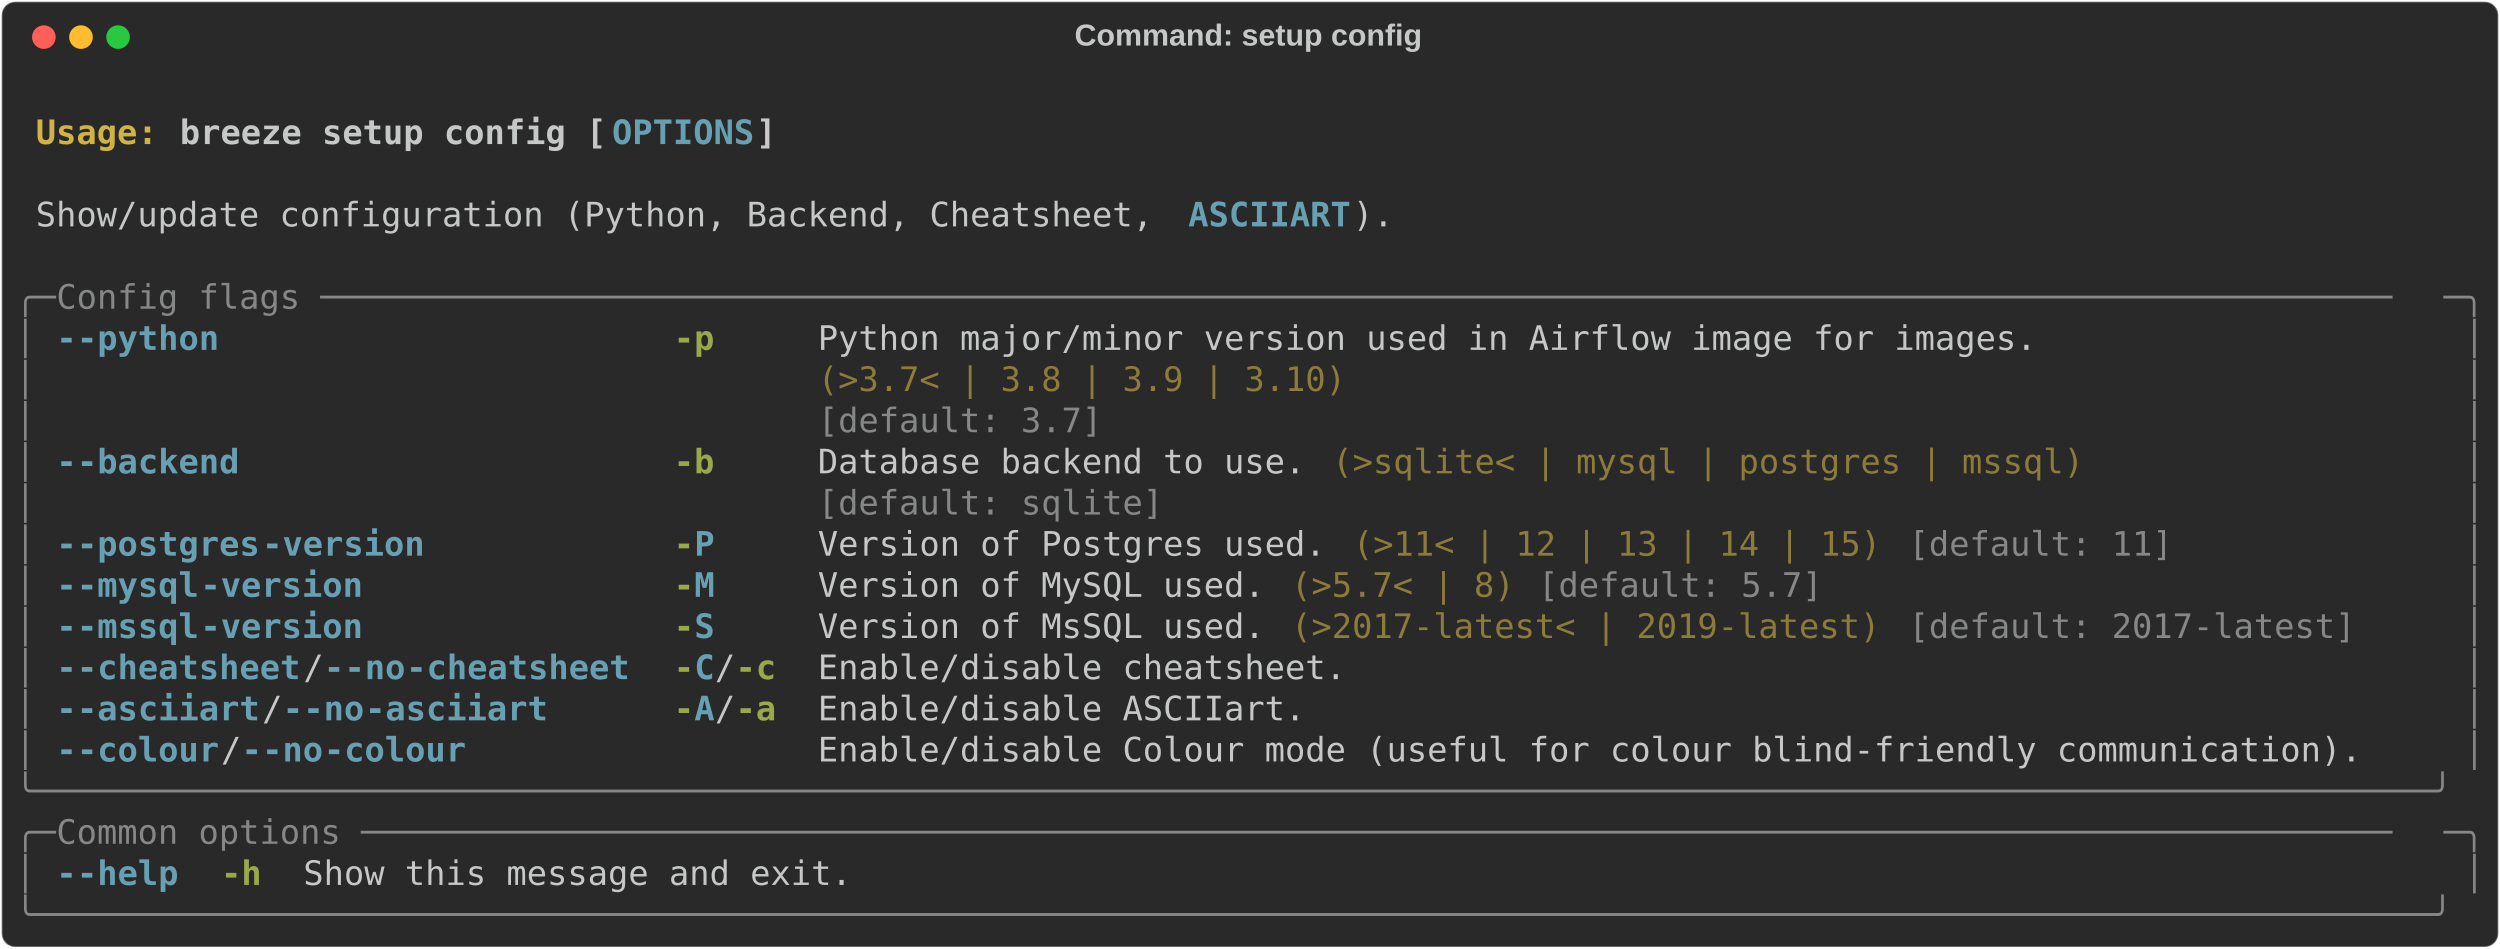
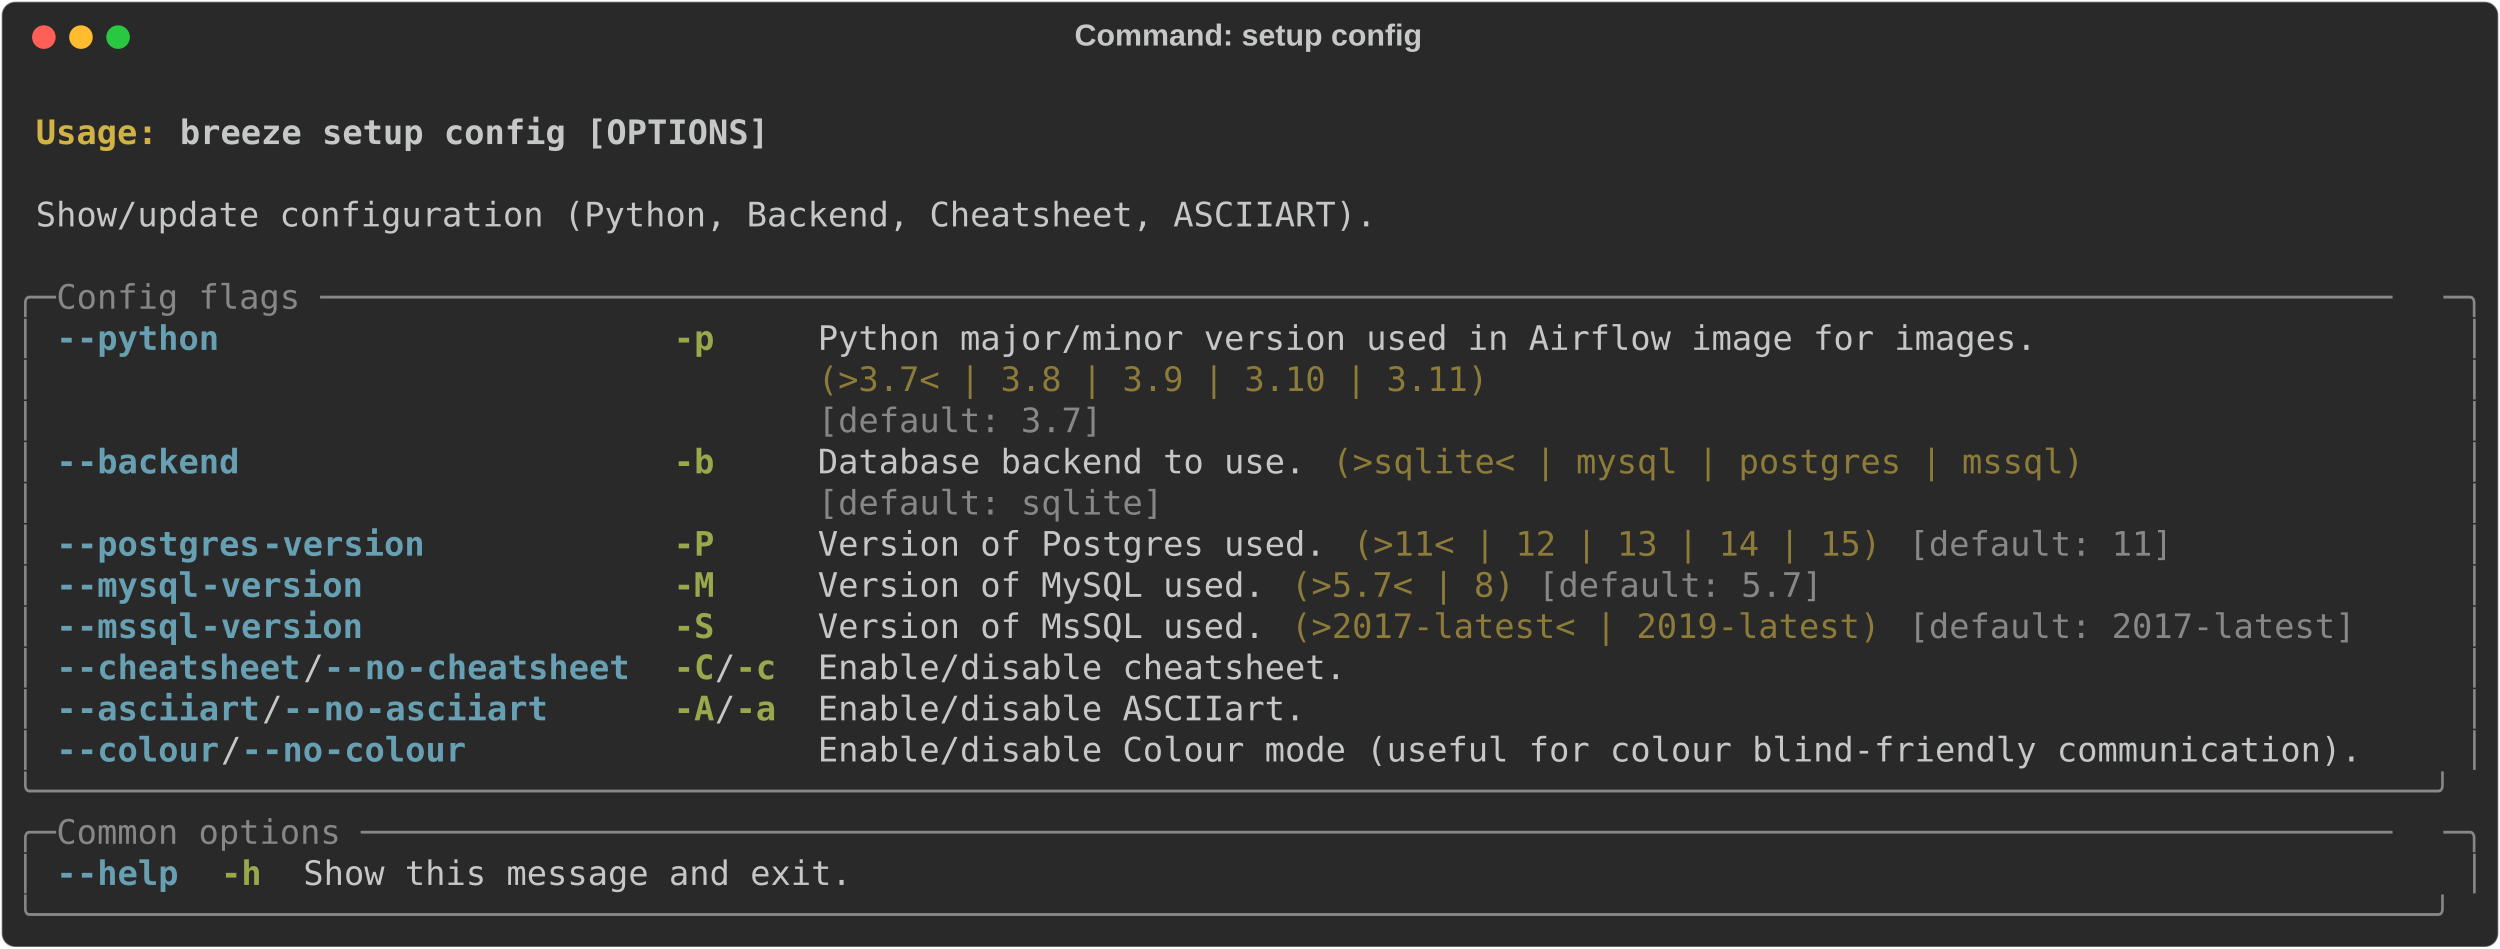
<svg xmlns="http://www.w3.org/2000/svg" class="rich-terminal" viewBox="0 0 1482 562.4">
  <style>

    @font-face {
        font-family: "Fira Code";
        src: local("FiraCode-Regular"),
                url("https://cdnjs.cloudflare.com/ajax/libs/firacode/6.2.0/woff2/FiraCode-Regular.woff2") format("woff2"),
                url("https://cdnjs.cloudflare.com/ajax/libs/firacode/6.2.0/woff/FiraCode-Regular.woff") format("woff");
        font-style: normal;
        font-weight: 400;
    }
    @font-face {
        font-family: "Fira Code";
        src: local("FiraCode-Bold"),
                url("https://cdnjs.cloudflare.com/ajax/libs/firacode/6.2.0/woff2/FiraCode-Bold.woff2") format("woff2"),
                url("https://cdnjs.cloudflare.com/ajax/libs/firacode/6.2.0/woff/FiraCode-Bold.woff") format("woff");
        font-style: bold;
        font-weight: 700;
    }

-     .terminal-545217859-matrix {
+     .terminal-3856031202-matrix {
        font-family: Fira Code, monospace;
        font-size: 20px;
        line-height: 24.4px;
        font-variant-east-asian: full-width;
    }

-     .terminal-545217859-title {
+     .terminal-3856031202-title {
        font-size: 18px;
        font-weight: bold;
        font-family: arial;
    }

-     .terminal-545217859-r1 { fill: #c5c8c6;font-weight: bold }
- .terminal-545217859-r2 { fill: #c5c8c6 }
- .terminal-545217859-r3 { fill: #d0b344;font-weight: bold }
- .terminal-545217859-r4 { fill: #68a0b3;font-weight: bold }
- .terminal-545217859-r5 { fill: #868887 }
- .terminal-545217859-r6 { fill: #98a84b;font-weight: bold }
- .terminal-545217859-r7 { fill: #8d7b39 }
+     .terminal-3856031202-r1 { fill: #c5c8c6;font-weight: bold }
+ .terminal-3856031202-r2 { fill: #c5c8c6 }
+ .terminal-3856031202-r3 { fill: #d0b344;font-weight: bold }
+ .terminal-3856031202-r4 { fill: #868887 }
+ .terminal-3856031202-r5 { fill: #68a0b3;font-weight: bold }
+ .terminal-3856031202-r6 { fill: #98a84b;font-weight: bold }
+ .terminal-3856031202-r7 { fill: #8d7b39 }
    </style>
  <defs>
-     <clipPath id="terminal-545217859-clip-terminal">
+     <clipPath id="terminal-3856031202-clip-terminal">
      <rect x="0" y="0" width="1463.0" height="511.4" />
    </clipPath>
-     <clipPath id="terminal-545217859-line-0">
+     <clipPath id="terminal-3856031202-line-0">
      <rect x="0" y="1.5" width="1464" height="24.65" />
    </clipPath>
-     <clipPath id="terminal-545217859-line-1">
+     <clipPath id="terminal-3856031202-line-1">
      <rect x="0" y="25.9" width="1464" height="24.65" />
    </clipPath>
-     <clipPath id="terminal-545217859-line-2">
+     <clipPath id="terminal-3856031202-line-2">
      <rect x="0" y="50.3" width="1464" height="24.65" />
    </clipPath>
-     <clipPath id="terminal-545217859-line-3">
+     <clipPath id="terminal-3856031202-line-3">
      <rect x="0" y="74.7" width="1464" height="24.65" />
    </clipPath>
-     <clipPath id="terminal-545217859-line-4">
+     <clipPath id="terminal-3856031202-line-4">
      <rect x="0" y="99.1" width="1464" height="24.65" />
    </clipPath>
-     <clipPath id="terminal-545217859-line-5">
+     <clipPath id="terminal-3856031202-line-5">
      <rect x="0" y="123.5" width="1464" height="24.65" />
    </clipPath>
-     <clipPath id="terminal-545217859-line-6">
+     <clipPath id="terminal-3856031202-line-6">
      <rect x="0" y="147.9" width="1464" height="24.65" />
    </clipPath>
-     <clipPath id="terminal-545217859-line-7">
+     <clipPath id="terminal-3856031202-line-7">
      <rect x="0" y="172.3" width="1464" height="24.65" />
    </clipPath>
-     <clipPath id="terminal-545217859-line-8">
+     <clipPath id="terminal-3856031202-line-8">
      <rect x="0" y="196.7" width="1464" height="24.65" />
    </clipPath>
-     <clipPath id="terminal-545217859-line-9">
+     <clipPath id="terminal-3856031202-line-9">
      <rect x="0" y="221.1" width="1464" height="24.65" />
    </clipPath>
-     <clipPath id="terminal-545217859-line-10">
+     <clipPath id="terminal-3856031202-line-10">
      <rect x="0" y="245.5" width="1464" height="24.65" />
    </clipPath>
-     <clipPath id="terminal-545217859-line-11">
+     <clipPath id="terminal-3856031202-line-11">
      <rect x="0" y="269.9" width="1464" height="24.65" />
    </clipPath>
-     <clipPath id="terminal-545217859-line-12">
+     <clipPath id="terminal-3856031202-line-12">
      <rect x="0" y="294.3" width="1464" height="24.65" />
    </clipPath>
-     <clipPath id="terminal-545217859-line-13">
+     <clipPath id="terminal-3856031202-line-13">
      <rect x="0" y="318.7" width="1464" height="24.65" />
    </clipPath>
-     <clipPath id="terminal-545217859-line-14">
+     <clipPath id="terminal-3856031202-line-14">
      <rect x="0" y="343.1" width="1464" height="24.65" />
    </clipPath>
-     <clipPath id="terminal-545217859-line-15">
+     <clipPath id="terminal-3856031202-line-15">
      <rect x="0" y="367.5" width="1464" height="24.65" />
    </clipPath>
-     <clipPath id="terminal-545217859-line-16">
+     <clipPath id="terminal-3856031202-line-16">
      <rect x="0" y="391.9" width="1464" height="24.65" />
    </clipPath>
-     <clipPath id="terminal-545217859-line-17">
+     <clipPath id="terminal-3856031202-line-17">
      <rect x="0" y="416.3" width="1464" height="24.65" />
    </clipPath>
-     <clipPath id="terminal-545217859-line-18">
+     <clipPath id="terminal-3856031202-line-18">
      <rect x="0" y="440.7" width="1464" height="24.65" />
    </clipPath>
-     <clipPath id="terminal-545217859-line-19">
+     <clipPath id="terminal-3856031202-line-19">
      <rect x="0" y="465.1" width="1464" height="24.65" />
    </clipPath>
  </defs>
  <rect fill="#292929" stroke="rgba(255,255,255,0.35)" stroke-width="1" x="1" y="1" width="1480" height="560.4" rx="8" />
-   <text class="terminal-545217859-title" fill="#c5c8c6" text-anchor="middle" x="740" y="27">Command: setup config</text>
+   <text class="terminal-3856031202-title" fill="#c5c8c6" text-anchor="middle" x="740" y="27">Command: setup config</text>
  <g transform="translate(26,22)">
    <circle cx="0" cy="0" r="7" fill="#ff5f57" />
    <circle cx="22" cy="0" r="7" fill="#febc2e" />
    <circle cx="44" cy="0" r="7" fill="#28c840" />
  </g>
-   <g transform="translate(9, 41)" clip-path="url(#terminal-545217859-clip-terminal)">
-     <g class="terminal-545217859-matrix">
-       <text class="terminal-545217859-r2" x="1464" y="20" textLength="12.2" clip-path="url(#terminal-545217859-line-0)">
- </text>
-       <text class="terminal-545217859-r3" x="12.2" y="44.4" textLength="85.4" clip-path="url(#terminal-545217859-line-1)">Usage: </text>
-       <text class="terminal-545217859-r1" x="97.6" y="44.4" textLength="256.2" clip-path="url(#terminal-545217859-line-1)">breeze setup config [</text>
-       <text class="terminal-545217859-r4" x="353.8" y="44.4" textLength="85.4" clip-path="url(#terminal-545217859-line-1)">OPTIONS</text>
-       <text class="terminal-545217859-r1" x="439.2" y="44.4" textLength="12.2" clip-path="url(#terminal-545217859-line-1)">]</text>
-       <text class="terminal-545217859-r2" x="1464" y="44.4" textLength="12.2" clip-path="url(#terminal-545217859-line-1)">
- </text>
-       <text class="terminal-545217859-r2" x="1464" y="68.8" textLength="12.2" clip-path="url(#terminal-545217859-line-2)">
- </text>
-       <text class="terminal-545217859-r2" x="12.2" y="93.2" textLength="683.2" clip-path="url(#terminal-545217859-line-3)">Show/update configuration (Python, Backend, Cheatsheet, </text>
-       <text class="terminal-545217859-r4" x="695.4" y="93.2" textLength="97.6" clip-path="url(#terminal-545217859-line-3)">ASCIIART</text>
-       <text class="terminal-545217859-r2" x="793" y="93.2" textLength="24.4" clip-path="url(#terminal-545217859-line-3)">).</text>
-       <text class="terminal-545217859-r2" x="1464" y="93.2" textLength="12.2" clip-path="url(#terminal-545217859-line-3)">
- </text>
-       <text class="terminal-545217859-r2" x="1464" y="117.6" textLength="12.2" clip-path="url(#terminal-545217859-line-4)">
- </text>
-       <text class="terminal-545217859-r5" x="0" y="142" textLength="24.4" clip-path="url(#terminal-545217859-line-5)">╭─</text>
-       <text class="terminal-545217859-r5" x="24.4" y="142" textLength="1415.2" clip-path="url(#terminal-545217859-line-5)"> Config flags ──────────────────────────────────────────────────────────────────────────────────────────────────────</text>
-       <text class="terminal-545217859-r5" x="1439.6" y="142" textLength="24.4" clip-path="url(#terminal-545217859-line-5)">─╮</text>
-       <text class="terminal-545217859-r2" x="1464" y="142" textLength="12.2" clip-path="url(#terminal-545217859-line-5)">
- </text>
-       <text class="terminal-545217859-r5" x="0" y="166.4" textLength="12.2" clip-path="url(#terminal-545217859-line-6)">│</text>
-       <text class="terminal-545217859-r4" x="24.4" y="166.4" textLength="12.2" clip-path="url(#terminal-545217859-line-6)">-</text>
-       <text class="terminal-545217859-r4" x="36.6" y="166.4" textLength="85.4" clip-path="url(#terminal-545217859-line-6)">-python</text>
-       <text class="terminal-545217859-r6" x="390.4" y="166.4" textLength="24.4" clip-path="url(#terminal-545217859-line-6)">-p</text>
-       <text class="terminal-545217859-r2" x="475.8" y="166.4" textLength="732" clip-path="url(#terminal-545217859-line-6)">Python major/minor version used in Airflow image for images.</text>
-       <text class="terminal-545217859-r5" x="1451.8" y="166.4" textLength="12.2" clip-path="url(#terminal-545217859-line-6)">│</text>
-       <text class="terminal-545217859-r2" x="1464" y="166.4" textLength="12.2" clip-path="url(#terminal-545217859-line-6)">
- </text>
-       <text class="terminal-545217859-r5" x="0" y="190.8" textLength="12.2" clip-path="url(#terminal-545217859-line-7)">│</text>
-       <text class="terminal-545217859-r7" x="475.8" y="190.8" textLength="732" clip-path="url(#terminal-545217859-line-7)">(&gt;3.7&lt; | 3.8 | 3.9 | 3.10)                                  </text>
-       <text class="terminal-545217859-r5" x="1451.8" y="190.8" textLength="12.2" clip-path="url(#terminal-545217859-line-7)">│</text>
-       <text class="terminal-545217859-r2" x="1464" y="190.8" textLength="12.2" clip-path="url(#terminal-545217859-line-7)">
- </text>
-       <text class="terminal-545217859-r5" x="0" y="215.2" textLength="12.2" clip-path="url(#terminal-545217859-line-8)">│</text>
-       <text class="terminal-545217859-r5" x="475.8" y="215.2" textLength="732" clip-path="url(#terminal-545217859-line-8)">[default: 3.7]                                              </text>
-       <text class="terminal-545217859-r5" x="1451.8" y="215.2" textLength="12.2" clip-path="url(#terminal-545217859-line-8)">│</text>
-       <text class="terminal-545217859-r2" x="1464" y="215.2" textLength="12.2" clip-path="url(#terminal-545217859-line-8)">
- </text>
-       <text class="terminal-545217859-r5" x="0" y="239.6" textLength="12.2" clip-path="url(#terminal-545217859-line-9)">│</text>
-       <text class="terminal-545217859-r4" x="24.4" y="239.6" textLength="12.2" clip-path="url(#terminal-545217859-line-9)">-</text>
-       <text class="terminal-545217859-r4" x="36.6" y="239.6" textLength="97.6" clip-path="url(#terminal-545217859-line-9)">-backend</text>
-       <text class="terminal-545217859-r6" x="390.4" y="239.6" textLength="24.4" clip-path="url(#terminal-545217859-line-9)">-b</text>
-       <text class="terminal-545217859-r2" x="475.8" y="239.6" textLength="292.8" clip-path="url(#terminal-545217859-line-9)">Database backend to use.</text>
-       <text class="terminal-545217859-r7" x="780.8" y="239.6" textLength="451.4" clip-path="url(#terminal-545217859-line-9)">(&gt;sqlite&lt; | mysql | postgres | mssql)</text>
-       <text class="terminal-545217859-r5" x="1451.8" y="239.6" textLength="12.2" clip-path="url(#terminal-545217859-line-9)">│</text>
-       <text class="terminal-545217859-r2" x="1464" y="239.6" textLength="12.2" clip-path="url(#terminal-545217859-line-9)">
- </text>
-       <text class="terminal-545217859-r5" x="0" y="264" textLength="12.2" clip-path="url(#terminal-545217859-line-10)">│</text>
-       <text class="terminal-545217859-r5" x="475.8" y="264" textLength="292.8" clip-path="url(#terminal-545217859-line-10)">[default: sqlite]       </text>
-       <text class="terminal-545217859-r5" x="1451.8" y="264" textLength="12.2" clip-path="url(#terminal-545217859-line-10)">│</text>
-       <text class="terminal-545217859-r2" x="1464" y="264" textLength="12.2" clip-path="url(#terminal-545217859-line-10)">
- </text>
-       <text class="terminal-545217859-r5" x="0" y="288.4" textLength="12.2" clip-path="url(#terminal-545217859-line-11)">│</text>
-       <text class="terminal-545217859-r4" x="24.4" y="288.4" textLength="12.2" clip-path="url(#terminal-545217859-line-11)">-</text>
-       <text class="terminal-545217859-r4" x="36.6" y="288.4" textLength="109.8" clip-path="url(#terminal-545217859-line-11)">-postgres</text>
-       <text class="terminal-545217859-r4" x="146.4" y="288.4" textLength="97.6" clip-path="url(#terminal-545217859-line-11)">-version</text>
-       <text class="terminal-545217859-r6" x="390.4" y="288.4" textLength="12.2" clip-path="url(#terminal-545217859-line-11)">-</text>
-       <text class="terminal-545217859-r4" x="402.6" y="288.4" textLength="12.2" clip-path="url(#terminal-545217859-line-11)">P</text>
-       <text class="terminal-545217859-r2" x="475.8" y="288.4" textLength="305" clip-path="url(#terminal-545217859-line-11)">Version of Postgres used.</text>
-       <text class="terminal-545217859-r7" x="793" y="288.4" textLength="317.2" clip-path="url(#terminal-545217859-line-11)">(&gt;11&lt; | 12 | 13 | 14 | 15)</text>
-       <text class="terminal-545217859-r5" x="1122.4" y="288.4" textLength="158.6" clip-path="url(#terminal-545217859-line-11)">[default: 11]</text>
-       <text class="terminal-545217859-r5" x="1451.8" y="288.4" textLength="12.2" clip-path="url(#terminal-545217859-line-11)">│</text>
-       <text class="terminal-545217859-r2" x="1464" y="288.4" textLength="12.2" clip-path="url(#terminal-545217859-line-11)">
- </text>
-       <text class="terminal-545217859-r5" x="0" y="312.8" textLength="12.2" clip-path="url(#terminal-545217859-line-12)">│</text>
-       <text class="terminal-545217859-r4" x="24.4" y="312.8" textLength="12.2" clip-path="url(#terminal-545217859-line-12)">-</text>
-       <text class="terminal-545217859-r4" x="36.6" y="312.8" textLength="73.2" clip-path="url(#terminal-545217859-line-12)">-mysql</text>
-       <text class="terminal-545217859-r4" x="109.8" y="312.8" textLength="97.6" clip-path="url(#terminal-545217859-line-12)">-version</text>
-       <text class="terminal-545217859-r6" x="390.4" y="312.8" textLength="12.2" clip-path="url(#terminal-545217859-line-12)">-</text>
-       <text class="terminal-545217859-r4" x="402.6" y="312.8" textLength="12.2" clip-path="url(#terminal-545217859-line-12)">M</text>
-       <text class="terminal-545217859-r2" x="475.8" y="312.8" textLength="268.4" clip-path="url(#terminal-545217859-line-12)">Version of MySQL used.</text>
-       <text class="terminal-545217859-r7" x="756.4" y="312.8" textLength="134.2" clip-path="url(#terminal-545217859-line-12)">(&gt;5.7&lt; | 8)</text>
-       <text class="terminal-545217859-r5" x="902.8" y="312.8" textLength="170.8" clip-path="url(#terminal-545217859-line-12)">[default: 5.7]</text>
-       <text class="terminal-545217859-r5" x="1451.8" y="312.8" textLength="12.2" clip-path="url(#terminal-545217859-line-12)">│</text>
-       <text class="terminal-545217859-r2" x="1464" y="312.8" textLength="12.2" clip-path="url(#terminal-545217859-line-12)">
- </text>
-       <text class="terminal-545217859-r5" x="0" y="337.2" textLength="12.2" clip-path="url(#terminal-545217859-line-13)">│</text>
-       <text class="terminal-545217859-r4" x="24.4" y="337.2" textLength="12.2" clip-path="url(#terminal-545217859-line-13)">-</text>
-       <text class="terminal-545217859-r4" x="36.6" y="337.2" textLength="73.2" clip-path="url(#terminal-545217859-line-13)">-mssql</text>
-       <text class="terminal-545217859-r4" x="109.8" y="337.2" textLength="97.6" clip-path="url(#terminal-545217859-line-13)">-version</text>
-       <text class="terminal-545217859-r6" x="390.4" y="337.2" textLength="12.2" clip-path="url(#terminal-545217859-line-13)">-</text>
-       <text class="terminal-545217859-r4" x="402.6" y="337.2" textLength="12.2" clip-path="url(#terminal-545217859-line-13)">S</text>
-       <text class="terminal-545217859-r2" x="475.8" y="337.2" textLength="268.4" clip-path="url(#terminal-545217859-line-13)">Version of MsSQL used.</text>
-       <text class="terminal-545217859-r7" x="756.4" y="337.2" textLength="353.8" clip-path="url(#terminal-545217859-line-13)">(&gt;2017-latest&lt; | 2019-latest)</text>
-       <text class="terminal-545217859-r5" x="1122.4" y="337.2" textLength="268.4" clip-path="url(#terminal-545217859-line-13)">[default: 2017-latest]</text>
-       <text class="terminal-545217859-r5" x="1451.8" y="337.2" textLength="12.2" clip-path="url(#terminal-545217859-line-13)">│</text>
-       <text class="terminal-545217859-r2" x="1464" y="337.2" textLength="12.2" clip-path="url(#terminal-545217859-line-13)">
- </text>
-       <text class="terminal-545217859-r5" x="0" y="361.6" textLength="12.2" clip-path="url(#terminal-545217859-line-14)">│</text>
-       <text class="terminal-545217859-r4" x="24.4" y="361.6" textLength="12.2" clip-path="url(#terminal-545217859-line-14)">-</text>
-       <text class="terminal-545217859-r4" x="36.6" y="361.6" textLength="134.2" clip-path="url(#terminal-545217859-line-14)">-cheatsheet</text>
-       <text class="terminal-545217859-r2" x="170.8" y="361.6" textLength="12.2" clip-path="url(#terminal-545217859-line-14)">/</text>
-       <text class="terminal-545217859-r4" x="183" y="361.6" textLength="12.2" clip-path="url(#terminal-545217859-line-14)">-</text>
-       <text class="terminal-545217859-r4" x="195.2" y="361.6" textLength="36.6" clip-path="url(#terminal-545217859-line-14)">-no</text>
-       <text class="terminal-545217859-r4" x="231.8" y="361.6" textLength="134.2" clip-path="url(#terminal-545217859-line-14)">-cheatsheet</text>
-       <text class="terminal-545217859-r6" x="390.4" y="361.6" textLength="12.2" clip-path="url(#terminal-545217859-line-14)">-</text>
-       <text class="terminal-545217859-r4" x="402.6" y="361.6" textLength="12.2" clip-path="url(#terminal-545217859-line-14)">C</text>
-       <text class="terminal-545217859-r2" x="414.8" y="361.6" textLength="12.2" clip-path="url(#terminal-545217859-line-14)">/</text>
-       <text class="terminal-545217859-r6" x="427" y="361.6" textLength="24.4" clip-path="url(#terminal-545217859-line-14)">-c</text>
-       <text class="terminal-545217859-r2" x="475.8" y="361.6" textLength="317.2" clip-path="url(#terminal-545217859-line-14)">Enable/disable cheatsheet.</text>
-       <text class="terminal-545217859-r5" x="1451.8" y="361.6" textLength="12.2" clip-path="url(#terminal-545217859-line-14)">│</text>
-       <text class="terminal-545217859-r2" x="1464" y="361.6" textLength="12.2" clip-path="url(#terminal-545217859-line-14)">
- </text>
-       <text class="terminal-545217859-r5" x="0" y="386" textLength="12.2" clip-path="url(#terminal-545217859-line-15)">│</text>
-       <text class="terminal-545217859-r4" x="24.4" y="386" textLength="12.2" clip-path="url(#terminal-545217859-line-15)">-</text>
-       <text class="terminal-545217859-r4" x="36.6" y="386" textLength="109.8" clip-path="url(#terminal-545217859-line-15)">-asciiart</text>
-       <text class="terminal-545217859-r2" x="146.4" y="386" textLength="12.2" clip-path="url(#terminal-545217859-line-15)">/</text>
-       <text class="terminal-545217859-r4" x="158.6" y="386" textLength="12.2" clip-path="url(#terminal-545217859-line-15)">-</text>
-       <text class="terminal-545217859-r4" x="170.8" y="386" textLength="36.6" clip-path="url(#terminal-545217859-line-15)">-no</text>
-       <text class="terminal-545217859-r4" x="207.4" y="386" textLength="109.8" clip-path="url(#terminal-545217859-line-15)">-asciiart</text>
-       <text class="terminal-545217859-r6" x="390.4" y="386" textLength="12.2" clip-path="url(#terminal-545217859-line-15)">-</text>
-       <text class="terminal-545217859-r4" x="402.6" y="386" textLength="12.2" clip-path="url(#terminal-545217859-line-15)">A</text>
-       <text class="terminal-545217859-r2" x="414.8" y="386" textLength="12.2" clip-path="url(#terminal-545217859-line-15)">/</text>
-       <text class="terminal-545217859-r6" x="427" y="386" textLength="24.4" clip-path="url(#terminal-545217859-line-15)">-a</text>
-       <text class="terminal-545217859-r2" x="475.8" y="386" textLength="292.8" clip-path="url(#terminal-545217859-line-15)">Enable/disable ASCIIart.</text>
-       <text class="terminal-545217859-r5" x="1451.8" y="386" textLength="12.2" clip-path="url(#terminal-545217859-line-15)">│</text>
-       <text class="terminal-545217859-r2" x="1464" y="386" textLength="12.2" clip-path="url(#terminal-545217859-line-15)">
- </text>
-       <text class="terminal-545217859-r5" x="0" y="410.4" textLength="12.2" clip-path="url(#terminal-545217859-line-16)">│</text>
-       <text class="terminal-545217859-r4" x="24.4" y="410.4" textLength="12.2" clip-path="url(#terminal-545217859-line-16)">-</text>
-       <text class="terminal-545217859-r4" x="36.6" y="410.4" textLength="85.4" clip-path="url(#terminal-545217859-line-16)">-colour</text>
-       <text class="terminal-545217859-r2" x="122" y="410.4" textLength="12.2" clip-path="url(#terminal-545217859-line-16)">/</text>
-       <text class="terminal-545217859-r4" x="134.2" y="410.4" textLength="12.2" clip-path="url(#terminal-545217859-line-16)">-</text>
-       <text class="terminal-545217859-r4" x="146.4" y="410.4" textLength="36.6" clip-path="url(#terminal-545217859-line-16)">-no</text>
-       <text class="terminal-545217859-r4" x="183" y="410.4" textLength="85.4" clip-path="url(#terminal-545217859-line-16)">-colour</text>
-       <text class="terminal-545217859-r2" x="475.8" y="410.4" textLength="927.2" clip-path="url(#terminal-545217859-line-16)">Enable/disable Colour mode (useful for colour blind-friendly communication).</text>
-       <text class="terminal-545217859-r5" x="1451.8" y="410.4" textLength="12.2" clip-path="url(#terminal-545217859-line-16)">│</text>
-       <text class="terminal-545217859-r2" x="1464" y="410.4" textLength="12.2" clip-path="url(#terminal-545217859-line-16)">
- </text>
-       <text class="terminal-545217859-r5" x="0" y="434.8" textLength="1464" clip-path="url(#terminal-545217859-line-17)">╰──────────────────────────────────────────────────────────────────────────────────────────────────────────────────────╯</text>
-       <text class="terminal-545217859-r2" x="1464" y="434.8" textLength="12.2" clip-path="url(#terminal-545217859-line-17)">
- </text>
-       <text class="terminal-545217859-r5" x="0" y="459.2" textLength="24.4" clip-path="url(#terminal-545217859-line-18)">╭─</text>
-       <text class="terminal-545217859-r5" x="24.4" y="459.2" textLength="1415.2" clip-path="url(#terminal-545217859-line-18)"> Common options ────────────────────────────────────────────────────────────────────────────────────────────────────</text>
-       <text class="terminal-545217859-r5" x="1439.6" y="459.2" textLength="24.4" clip-path="url(#terminal-545217859-line-18)">─╮</text>
-       <text class="terminal-545217859-r2" x="1464" y="459.2" textLength="12.2" clip-path="url(#terminal-545217859-line-18)">
- </text>
-       <text class="terminal-545217859-r5" x="0" y="483.6" textLength="12.2" clip-path="url(#terminal-545217859-line-19)">│</text>
-       <text class="terminal-545217859-r4" x="24.4" y="483.6" textLength="12.2" clip-path="url(#terminal-545217859-line-19)">-</text>
-       <text class="terminal-545217859-r4" x="36.6" y="483.6" textLength="61" clip-path="url(#terminal-545217859-line-19)">-help</text>
-       <text class="terminal-545217859-r6" x="122" y="483.6" textLength="24.4" clip-path="url(#terminal-545217859-line-19)">-h</text>
-       <text class="terminal-545217859-r2" x="170.8" y="483.6" textLength="329.4" clip-path="url(#terminal-545217859-line-19)">Show this message and exit.</text>
-       <text class="terminal-545217859-r5" x="1451.8" y="483.6" textLength="12.2" clip-path="url(#terminal-545217859-line-19)">│</text>
-       <text class="terminal-545217859-r2" x="1464" y="483.6" textLength="12.2" clip-path="url(#terminal-545217859-line-19)">
- </text>
-       <text class="terminal-545217859-r5" x="0" y="508" textLength="1464" clip-path="url(#terminal-545217859-line-20)">╰──────────────────────────────────────────────────────────────────────────────────────────────────────────────────────╯</text>
-       <text class="terminal-545217859-r2" x="1464" y="508" textLength="12.2" clip-path="url(#terminal-545217859-line-20)">
+   <g transform="translate(9, 41)" clip-path="url(#terminal-3856031202-clip-terminal)">
+     <g class="terminal-3856031202-matrix">
+       <text class="terminal-3856031202-r2" x="1464" y="20" textLength="12.2" clip-path="url(#terminal-3856031202-line-0)">
+ </text>
+       <text class="terminal-3856031202-r3" x="12.2" y="44.4" textLength="85.4" clip-path="url(#terminal-3856031202-line-1)">Usage: </text>
+       <text class="terminal-3856031202-r1" x="97.6" y="44.4" textLength="353.8" clip-path="url(#terminal-3856031202-line-1)">breeze setup config [OPTIONS]</text>
+       <text class="terminal-3856031202-r2" x="1464" y="44.4" textLength="12.2" clip-path="url(#terminal-3856031202-line-1)">
+ </text>
+       <text class="terminal-3856031202-r2" x="1464" y="68.8" textLength="12.2" clip-path="url(#terminal-3856031202-line-2)">
+ </text>
+       <text class="terminal-3856031202-r2" x="12.2" y="93.2" textLength="805.2" clip-path="url(#terminal-3856031202-line-3)">Show/update configuration (Python, Backend, Cheatsheet, ASCIIART).</text>
+       <text class="terminal-3856031202-r2" x="1464" y="93.2" textLength="12.2" clip-path="url(#terminal-3856031202-line-3)">
+ </text>
+       <text class="terminal-3856031202-r2" x="1464" y="117.6" textLength="12.2" clip-path="url(#terminal-3856031202-line-4)">
+ </text>
+       <text class="terminal-3856031202-r4" x="0" y="142" textLength="24.4" clip-path="url(#terminal-3856031202-line-5)">╭─</text>
+       <text class="terminal-3856031202-r4" x="24.4" y="142" textLength="1415.2" clip-path="url(#terminal-3856031202-line-5)"> Config flags ──────────────────────────────────────────────────────────────────────────────────────────────────────</text>
+       <text class="terminal-3856031202-r4" x="1439.6" y="142" textLength="24.4" clip-path="url(#terminal-3856031202-line-5)">─╮</text>
+       <text class="terminal-3856031202-r2" x="1464" y="142" textLength="12.2" clip-path="url(#terminal-3856031202-line-5)">
+ </text>
+       <text class="terminal-3856031202-r4" x="0" y="166.4" textLength="12.2" clip-path="url(#terminal-3856031202-line-6)">│</text>
+       <text class="terminal-3856031202-r5" x="24.4" y="166.4" textLength="12.2" clip-path="url(#terminal-3856031202-line-6)">-</text>
+       <text class="terminal-3856031202-r5" x="36.6" y="166.4" textLength="85.4" clip-path="url(#terminal-3856031202-line-6)">-python</text>
+       <text class="terminal-3856031202-r6" x="390.4" y="166.4" textLength="24.4" clip-path="url(#terminal-3856031202-line-6)">-p</text>
+       <text class="terminal-3856031202-r2" x="475.8" y="166.4" textLength="732" clip-path="url(#terminal-3856031202-line-6)">Python major/minor version used in Airflow image for images.</text>
+       <text class="terminal-3856031202-r4" x="1451.8" y="166.4" textLength="12.2" clip-path="url(#terminal-3856031202-line-6)">│</text>
+       <text class="terminal-3856031202-r2" x="1464" y="166.4" textLength="12.2" clip-path="url(#terminal-3856031202-line-6)">
+ </text>
+       <text class="terminal-3856031202-r4" x="0" y="190.8" textLength="12.2" clip-path="url(#terminal-3856031202-line-7)">│</text>
+       <text class="terminal-3856031202-r7" x="475.8" y="190.8" textLength="732" clip-path="url(#terminal-3856031202-line-7)">(&gt;3.7&lt; | 3.8 | 3.9 | 3.10 | 3.11)                           </text>
+       <text class="terminal-3856031202-r4" x="1451.8" y="190.8" textLength="12.2" clip-path="url(#terminal-3856031202-line-7)">│</text>
+       <text class="terminal-3856031202-r2" x="1464" y="190.8" textLength="12.2" clip-path="url(#terminal-3856031202-line-7)">
+ </text>
+       <text class="terminal-3856031202-r4" x="0" y="215.2" textLength="12.2" clip-path="url(#terminal-3856031202-line-8)">│</text>
+       <text class="terminal-3856031202-r4" x="475.8" y="215.2" textLength="732" clip-path="url(#terminal-3856031202-line-8)">[default: 3.7]                                              </text>
+       <text class="terminal-3856031202-r4" x="1451.8" y="215.2" textLength="12.2" clip-path="url(#terminal-3856031202-line-8)">│</text>
+       <text class="terminal-3856031202-r2" x="1464" y="215.2" textLength="12.2" clip-path="url(#terminal-3856031202-line-8)">
+ </text>
+       <text class="terminal-3856031202-r4" x="0" y="239.6" textLength="12.2" clip-path="url(#terminal-3856031202-line-9)">│</text>
+       <text class="terminal-3856031202-r5" x="24.4" y="239.6" textLength="12.2" clip-path="url(#terminal-3856031202-line-9)">-</text>
+       <text class="terminal-3856031202-r5" x="36.6" y="239.6" textLength="97.6" clip-path="url(#terminal-3856031202-line-9)">-backend</text>
+       <text class="terminal-3856031202-r6" x="390.4" y="239.6" textLength="24.4" clip-path="url(#terminal-3856031202-line-9)">-b</text>
+       <text class="terminal-3856031202-r2" x="475.8" y="239.6" textLength="292.8" clip-path="url(#terminal-3856031202-line-9)">Database backend to use.</text>
+       <text class="terminal-3856031202-r7" x="780.8" y="239.6" textLength="451.4" clip-path="url(#terminal-3856031202-line-9)">(&gt;sqlite&lt; | mysql | postgres | mssql)</text>
+       <text class="terminal-3856031202-r4" x="1451.8" y="239.6" textLength="12.2" clip-path="url(#terminal-3856031202-line-9)">│</text>
+       <text class="terminal-3856031202-r2" x="1464" y="239.6" textLength="12.2" clip-path="url(#terminal-3856031202-line-9)">
+ </text>
+       <text class="terminal-3856031202-r4" x="0" y="264" textLength="12.2" clip-path="url(#terminal-3856031202-line-10)">│</text>
+       <text class="terminal-3856031202-r4" x="475.8" y="264" textLength="292.8" clip-path="url(#terminal-3856031202-line-10)">[default: sqlite]       </text>
+       <text class="terminal-3856031202-r4" x="1451.8" y="264" textLength="12.2" clip-path="url(#terminal-3856031202-line-10)">│</text>
+       <text class="terminal-3856031202-r2" x="1464" y="264" textLength="12.2" clip-path="url(#terminal-3856031202-line-10)">
+ </text>
+       <text class="terminal-3856031202-r4" x="0" y="288.4" textLength="12.2" clip-path="url(#terminal-3856031202-line-11)">│</text>
+       <text class="terminal-3856031202-r5" x="24.4" y="288.4" textLength="12.2" clip-path="url(#terminal-3856031202-line-11)">-</text>
+       <text class="terminal-3856031202-r5" x="36.6" y="288.4" textLength="109.8" clip-path="url(#terminal-3856031202-line-11)">-postgres</text>
+       <text class="terminal-3856031202-r5" x="146.4" y="288.4" textLength="97.6" clip-path="url(#terminal-3856031202-line-11)">-version</text>
+       <text class="terminal-3856031202-r6" x="390.4" y="288.4" textLength="24.4" clip-path="url(#terminal-3856031202-line-11)">-P</text>
+       <text class="terminal-3856031202-r2" x="475.8" y="288.4" textLength="305" clip-path="url(#terminal-3856031202-line-11)">Version of Postgres used.</text>
+       <text class="terminal-3856031202-r7" x="793" y="288.4" textLength="317.2" clip-path="url(#terminal-3856031202-line-11)">(&gt;11&lt; | 12 | 13 | 14 | 15)</text>
+       <text class="terminal-3856031202-r4" x="1122.4" y="288.4" textLength="158.6" clip-path="url(#terminal-3856031202-line-11)">[default: 11]</text>
+       <text class="terminal-3856031202-r4" x="1451.8" y="288.4" textLength="12.2" clip-path="url(#terminal-3856031202-line-11)">│</text>
+       <text class="terminal-3856031202-r2" x="1464" y="288.4" textLength="12.2" clip-path="url(#terminal-3856031202-line-11)">
+ </text>
+       <text class="terminal-3856031202-r4" x="0" y="312.8" textLength="12.2" clip-path="url(#terminal-3856031202-line-12)">│</text>
+       <text class="terminal-3856031202-r5" x="24.4" y="312.8" textLength="12.2" clip-path="url(#terminal-3856031202-line-12)">-</text>
+       <text class="terminal-3856031202-r5" x="36.6" y="312.8" textLength="73.2" clip-path="url(#terminal-3856031202-line-12)">-mysql</text>
+       <text class="terminal-3856031202-r5" x="109.8" y="312.8" textLength="97.6" clip-path="url(#terminal-3856031202-line-12)">-version</text>
+       <text class="terminal-3856031202-r6" x="390.4" y="312.8" textLength="24.4" clip-path="url(#terminal-3856031202-line-12)">-M</text>
+       <text class="terminal-3856031202-r2" x="475.8" y="312.8" textLength="268.4" clip-path="url(#terminal-3856031202-line-12)">Version of MySQL used.</text>
+       <text class="terminal-3856031202-r7" x="756.4" y="312.8" textLength="134.2" clip-path="url(#terminal-3856031202-line-12)">(&gt;5.7&lt; | 8)</text>
+       <text class="terminal-3856031202-r4" x="902.8" y="312.8" textLength="170.8" clip-path="url(#terminal-3856031202-line-12)">[default: 5.7]</text>
+       <text class="terminal-3856031202-r4" x="1451.8" y="312.8" textLength="12.2" clip-path="url(#terminal-3856031202-line-12)">│</text>
+       <text class="terminal-3856031202-r2" x="1464" y="312.8" textLength="12.2" clip-path="url(#terminal-3856031202-line-12)">
+ </text>
+       <text class="terminal-3856031202-r4" x="0" y="337.2" textLength="12.2" clip-path="url(#terminal-3856031202-line-13)">│</text>
+       <text class="terminal-3856031202-r5" x="24.4" y="337.2" textLength="12.2" clip-path="url(#terminal-3856031202-line-13)">-</text>
+       <text class="terminal-3856031202-r5" x="36.6" y="337.2" textLength="73.2" clip-path="url(#terminal-3856031202-line-13)">-mssql</text>
+       <text class="terminal-3856031202-r5" x="109.8" y="337.2" textLength="97.6" clip-path="url(#terminal-3856031202-line-13)">-version</text>
+       <text class="terminal-3856031202-r6" x="390.4" y="337.2" textLength="24.4" clip-path="url(#terminal-3856031202-line-13)">-S</text>
+       <text class="terminal-3856031202-r2" x="475.8" y="337.2" textLength="268.4" clip-path="url(#terminal-3856031202-line-13)">Version of MsSQL used.</text>
+       <text class="terminal-3856031202-r7" x="756.4" y="337.2" textLength="353.8" clip-path="url(#terminal-3856031202-line-13)">(&gt;2017-latest&lt; | 2019-latest)</text>
+       <text class="terminal-3856031202-r4" x="1122.4" y="337.2" textLength="268.4" clip-path="url(#terminal-3856031202-line-13)">[default: 2017-latest]</text>
+       <text class="terminal-3856031202-r4" x="1451.8" y="337.2" textLength="12.2" clip-path="url(#terminal-3856031202-line-13)">│</text>
+       <text class="terminal-3856031202-r2" x="1464" y="337.2" textLength="12.2" clip-path="url(#terminal-3856031202-line-13)">
+ </text>
+       <text class="terminal-3856031202-r4" x="0" y="361.6" textLength="12.2" clip-path="url(#terminal-3856031202-line-14)">│</text>
+       <text class="terminal-3856031202-r5" x="24.4" y="361.6" textLength="12.2" clip-path="url(#terminal-3856031202-line-14)">-</text>
+       <text class="terminal-3856031202-r5" x="36.6" y="361.6" textLength="134.2" clip-path="url(#terminal-3856031202-line-14)">-cheatsheet</text>
+       <text class="terminal-3856031202-r2" x="170.8" y="361.6" textLength="12.2" clip-path="url(#terminal-3856031202-line-14)">/</text>
+       <text class="terminal-3856031202-r5" x="183" y="361.6" textLength="12.2" clip-path="url(#terminal-3856031202-line-14)">-</text>
+       <text class="terminal-3856031202-r5" x="195.2" y="361.6" textLength="36.6" clip-path="url(#terminal-3856031202-line-14)">-no</text>
+       <text class="terminal-3856031202-r5" x="231.8" y="361.6" textLength="134.2" clip-path="url(#terminal-3856031202-line-14)">-cheatsheet</text>
+       <text class="terminal-3856031202-r6" x="390.4" y="361.6" textLength="24.4" clip-path="url(#terminal-3856031202-line-14)">-C</text>
+       <text class="terminal-3856031202-r2" x="414.8" y="361.6" textLength="12.2" clip-path="url(#terminal-3856031202-line-14)">/</text>
+       <text class="terminal-3856031202-r6" x="427" y="361.6" textLength="24.4" clip-path="url(#terminal-3856031202-line-14)">-c</text>
+       <text class="terminal-3856031202-r2" x="475.8" y="361.6" textLength="317.2" clip-path="url(#terminal-3856031202-line-14)">Enable/disable cheatsheet.</text>
+       <text class="terminal-3856031202-r4" x="1451.8" y="361.6" textLength="12.2" clip-path="url(#terminal-3856031202-line-14)">│</text>
+       <text class="terminal-3856031202-r2" x="1464" y="361.6" textLength="12.2" clip-path="url(#terminal-3856031202-line-14)">
+ </text>
+       <text class="terminal-3856031202-r4" x="0" y="386" textLength="12.2" clip-path="url(#terminal-3856031202-line-15)">│</text>
+       <text class="terminal-3856031202-r5" x="24.4" y="386" textLength="12.2" clip-path="url(#terminal-3856031202-line-15)">-</text>
+       <text class="terminal-3856031202-r5" x="36.6" y="386" textLength="109.8" clip-path="url(#terminal-3856031202-line-15)">-asciiart</text>
+       <text class="terminal-3856031202-r2" x="146.4" y="386" textLength="12.2" clip-path="url(#terminal-3856031202-line-15)">/</text>
+       <text class="terminal-3856031202-r5" x="158.6" y="386" textLength="12.2" clip-path="url(#terminal-3856031202-line-15)">-</text>
+       <text class="terminal-3856031202-r5" x="170.8" y="386" textLength="36.6" clip-path="url(#terminal-3856031202-line-15)">-no</text>
+       <text class="terminal-3856031202-r5" x="207.4" y="386" textLength="109.8" clip-path="url(#terminal-3856031202-line-15)">-asciiart</text>
+       <text class="terminal-3856031202-r6" x="390.4" y="386" textLength="24.4" clip-path="url(#terminal-3856031202-line-15)">-A</text>
+       <text class="terminal-3856031202-r2" x="414.8" y="386" textLength="12.2" clip-path="url(#terminal-3856031202-line-15)">/</text>
+       <text class="terminal-3856031202-r6" x="427" y="386" textLength="24.4" clip-path="url(#terminal-3856031202-line-15)">-a</text>
+       <text class="terminal-3856031202-r2" x="475.8" y="386" textLength="292.8" clip-path="url(#terminal-3856031202-line-15)">Enable/disable ASCIIart.</text>
+       <text class="terminal-3856031202-r4" x="1451.8" y="386" textLength="12.2" clip-path="url(#terminal-3856031202-line-15)">│</text>
+       <text class="terminal-3856031202-r2" x="1464" y="386" textLength="12.2" clip-path="url(#terminal-3856031202-line-15)">
+ </text>
+       <text class="terminal-3856031202-r4" x="0" y="410.4" textLength="12.2" clip-path="url(#terminal-3856031202-line-16)">│</text>
+       <text class="terminal-3856031202-r5" x="24.4" y="410.4" textLength="12.2" clip-path="url(#terminal-3856031202-line-16)">-</text>
+       <text class="terminal-3856031202-r5" x="36.6" y="410.4" textLength="85.4" clip-path="url(#terminal-3856031202-line-16)">-colour</text>
+       <text class="terminal-3856031202-r2" x="122" y="410.4" textLength="12.2" clip-path="url(#terminal-3856031202-line-16)">/</text>
+       <text class="terminal-3856031202-r5" x="134.2" y="410.4" textLength="12.2" clip-path="url(#terminal-3856031202-line-16)">-</text>
+       <text class="terminal-3856031202-r5" x="146.4" y="410.4" textLength="36.6" clip-path="url(#terminal-3856031202-line-16)">-no</text>
+       <text class="terminal-3856031202-r5" x="183" y="410.4" textLength="85.4" clip-path="url(#terminal-3856031202-line-16)">-colour</text>
+       <text class="terminal-3856031202-r2" x="475.8" y="410.4" textLength="927.2" clip-path="url(#terminal-3856031202-line-16)">Enable/disable Colour mode (useful for colour blind-friendly communication).</text>
+       <text class="terminal-3856031202-r4" x="1451.8" y="410.4" textLength="12.2" clip-path="url(#terminal-3856031202-line-16)">│</text>
+       <text class="terminal-3856031202-r2" x="1464" y="410.4" textLength="12.2" clip-path="url(#terminal-3856031202-line-16)">
+ </text>
+       <text class="terminal-3856031202-r4" x="0" y="434.8" textLength="1464" clip-path="url(#terminal-3856031202-line-17)">╰──────────────────────────────────────────────────────────────────────────────────────────────────────────────────────╯</text>
+       <text class="terminal-3856031202-r2" x="1464" y="434.8" textLength="12.2" clip-path="url(#terminal-3856031202-line-17)">
+ </text>
+       <text class="terminal-3856031202-r4" x="0" y="459.2" textLength="24.4" clip-path="url(#terminal-3856031202-line-18)">╭─</text>
+       <text class="terminal-3856031202-r4" x="24.4" y="459.2" textLength="1415.2" clip-path="url(#terminal-3856031202-line-18)"> Common options ────────────────────────────────────────────────────────────────────────────────────────────────────</text>
+       <text class="terminal-3856031202-r4" x="1439.6" y="459.2" textLength="24.4" clip-path="url(#terminal-3856031202-line-18)">─╮</text>
+       <text class="terminal-3856031202-r2" x="1464" y="459.2" textLength="12.2" clip-path="url(#terminal-3856031202-line-18)">
+ </text>
+       <text class="terminal-3856031202-r4" x="0" y="483.6" textLength="12.2" clip-path="url(#terminal-3856031202-line-19)">│</text>
+       <text class="terminal-3856031202-r5" x="24.4" y="483.6" textLength="12.2" clip-path="url(#terminal-3856031202-line-19)">-</text>
+       <text class="terminal-3856031202-r5" x="36.6" y="483.6" textLength="61" clip-path="url(#terminal-3856031202-line-19)">-help</text>
+       <text class="terminal-3856031202-r6" x="122" y="483.6" textLength="24.4" clip-path="url(#terminal-3856031202-line-19)">-h</text>
+       <text class="terminal-3856031202-r2" x="170.8" y="483.6" textLength="329.4" clip-path="url(#terminal-3856031202-line-19)">Show this message and exit.</text>
+       <text class="terminal-3856031202-r4" x="1451.8" y="483.6" textLength="12.2" clip-path="url(#terminal-3856031202-line-19)">│</text>
+       <text class="terminal-3856031202-r2" x="1464" y="483.6" textLength="12.2" clip-path="url(#terminal-3856031202-line-19)">
+ </text>
+       <text class="terminal-3856031202-r4" x="0" y="508" textLength="1464" clip-path="url(#terminal-3856031202-line-20)">╰──────────────────────────────────────────────────────────────────────────────────────────────────────────────────────╯</text>
+       <text class="terminal-3856031202-r2" x="1464" y="508" textLength="12.2" clip-path="url(#terminal-3856031202-line-20)">
</text>
    </g>
  </g>
</svg>
